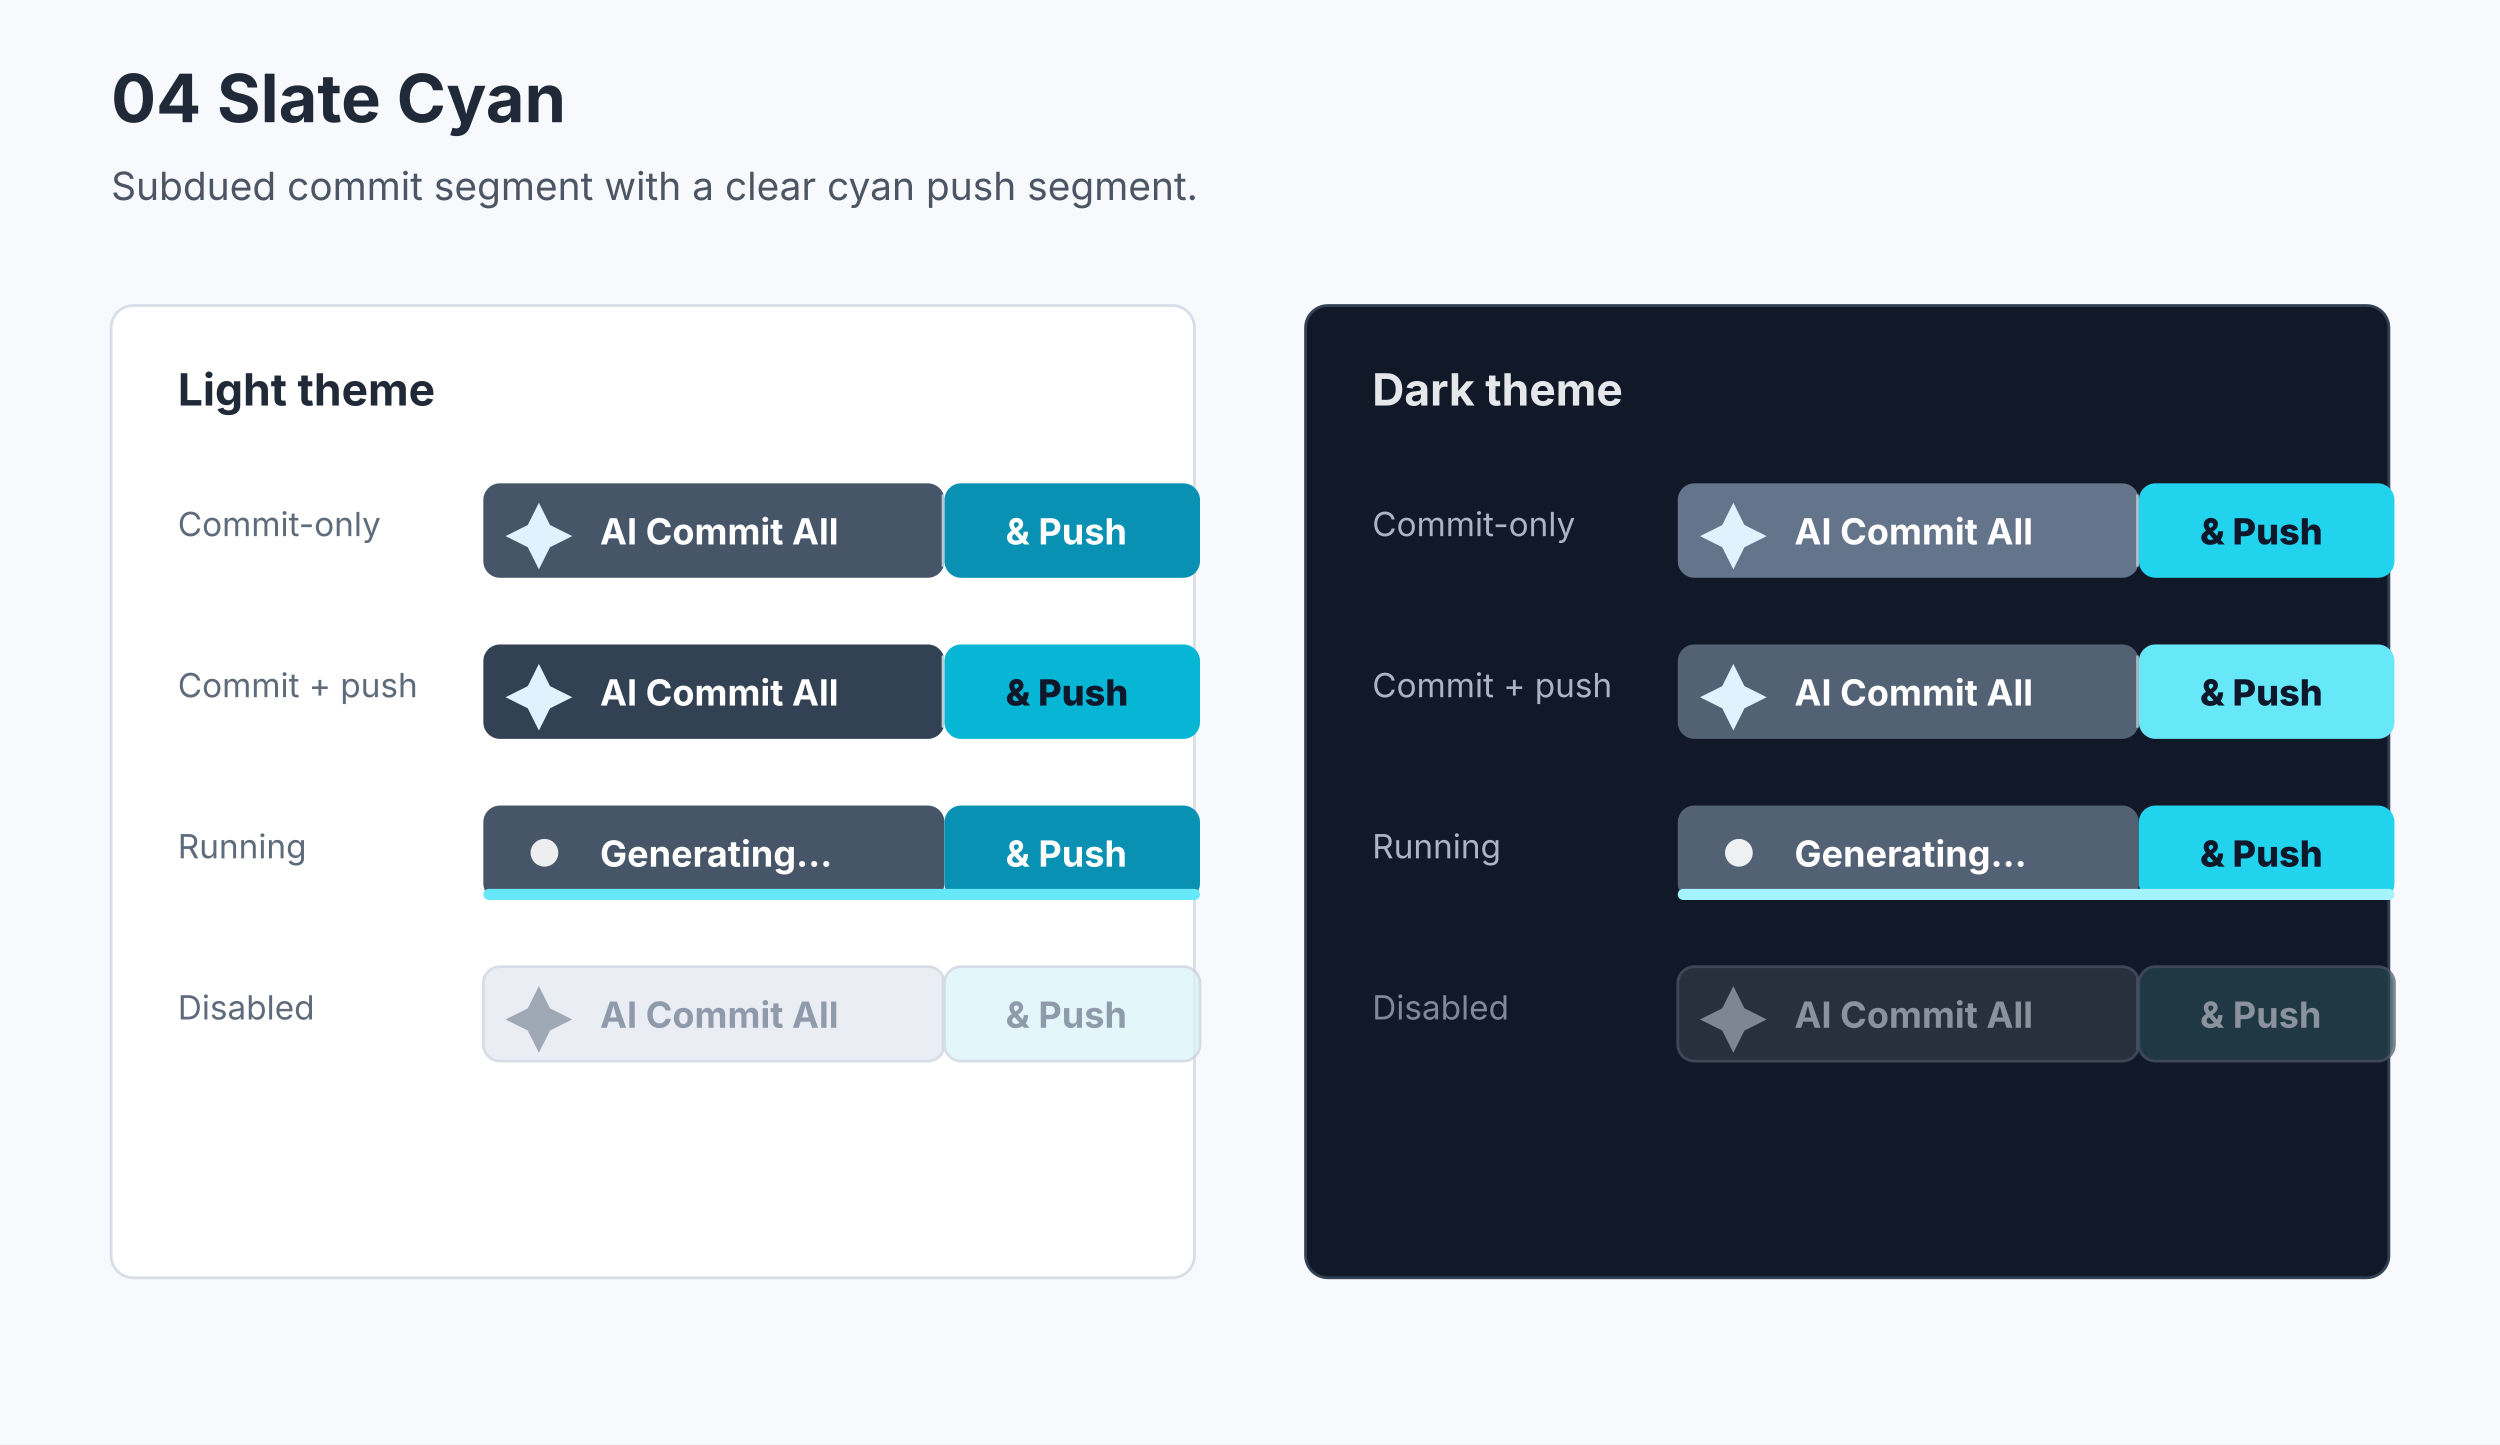
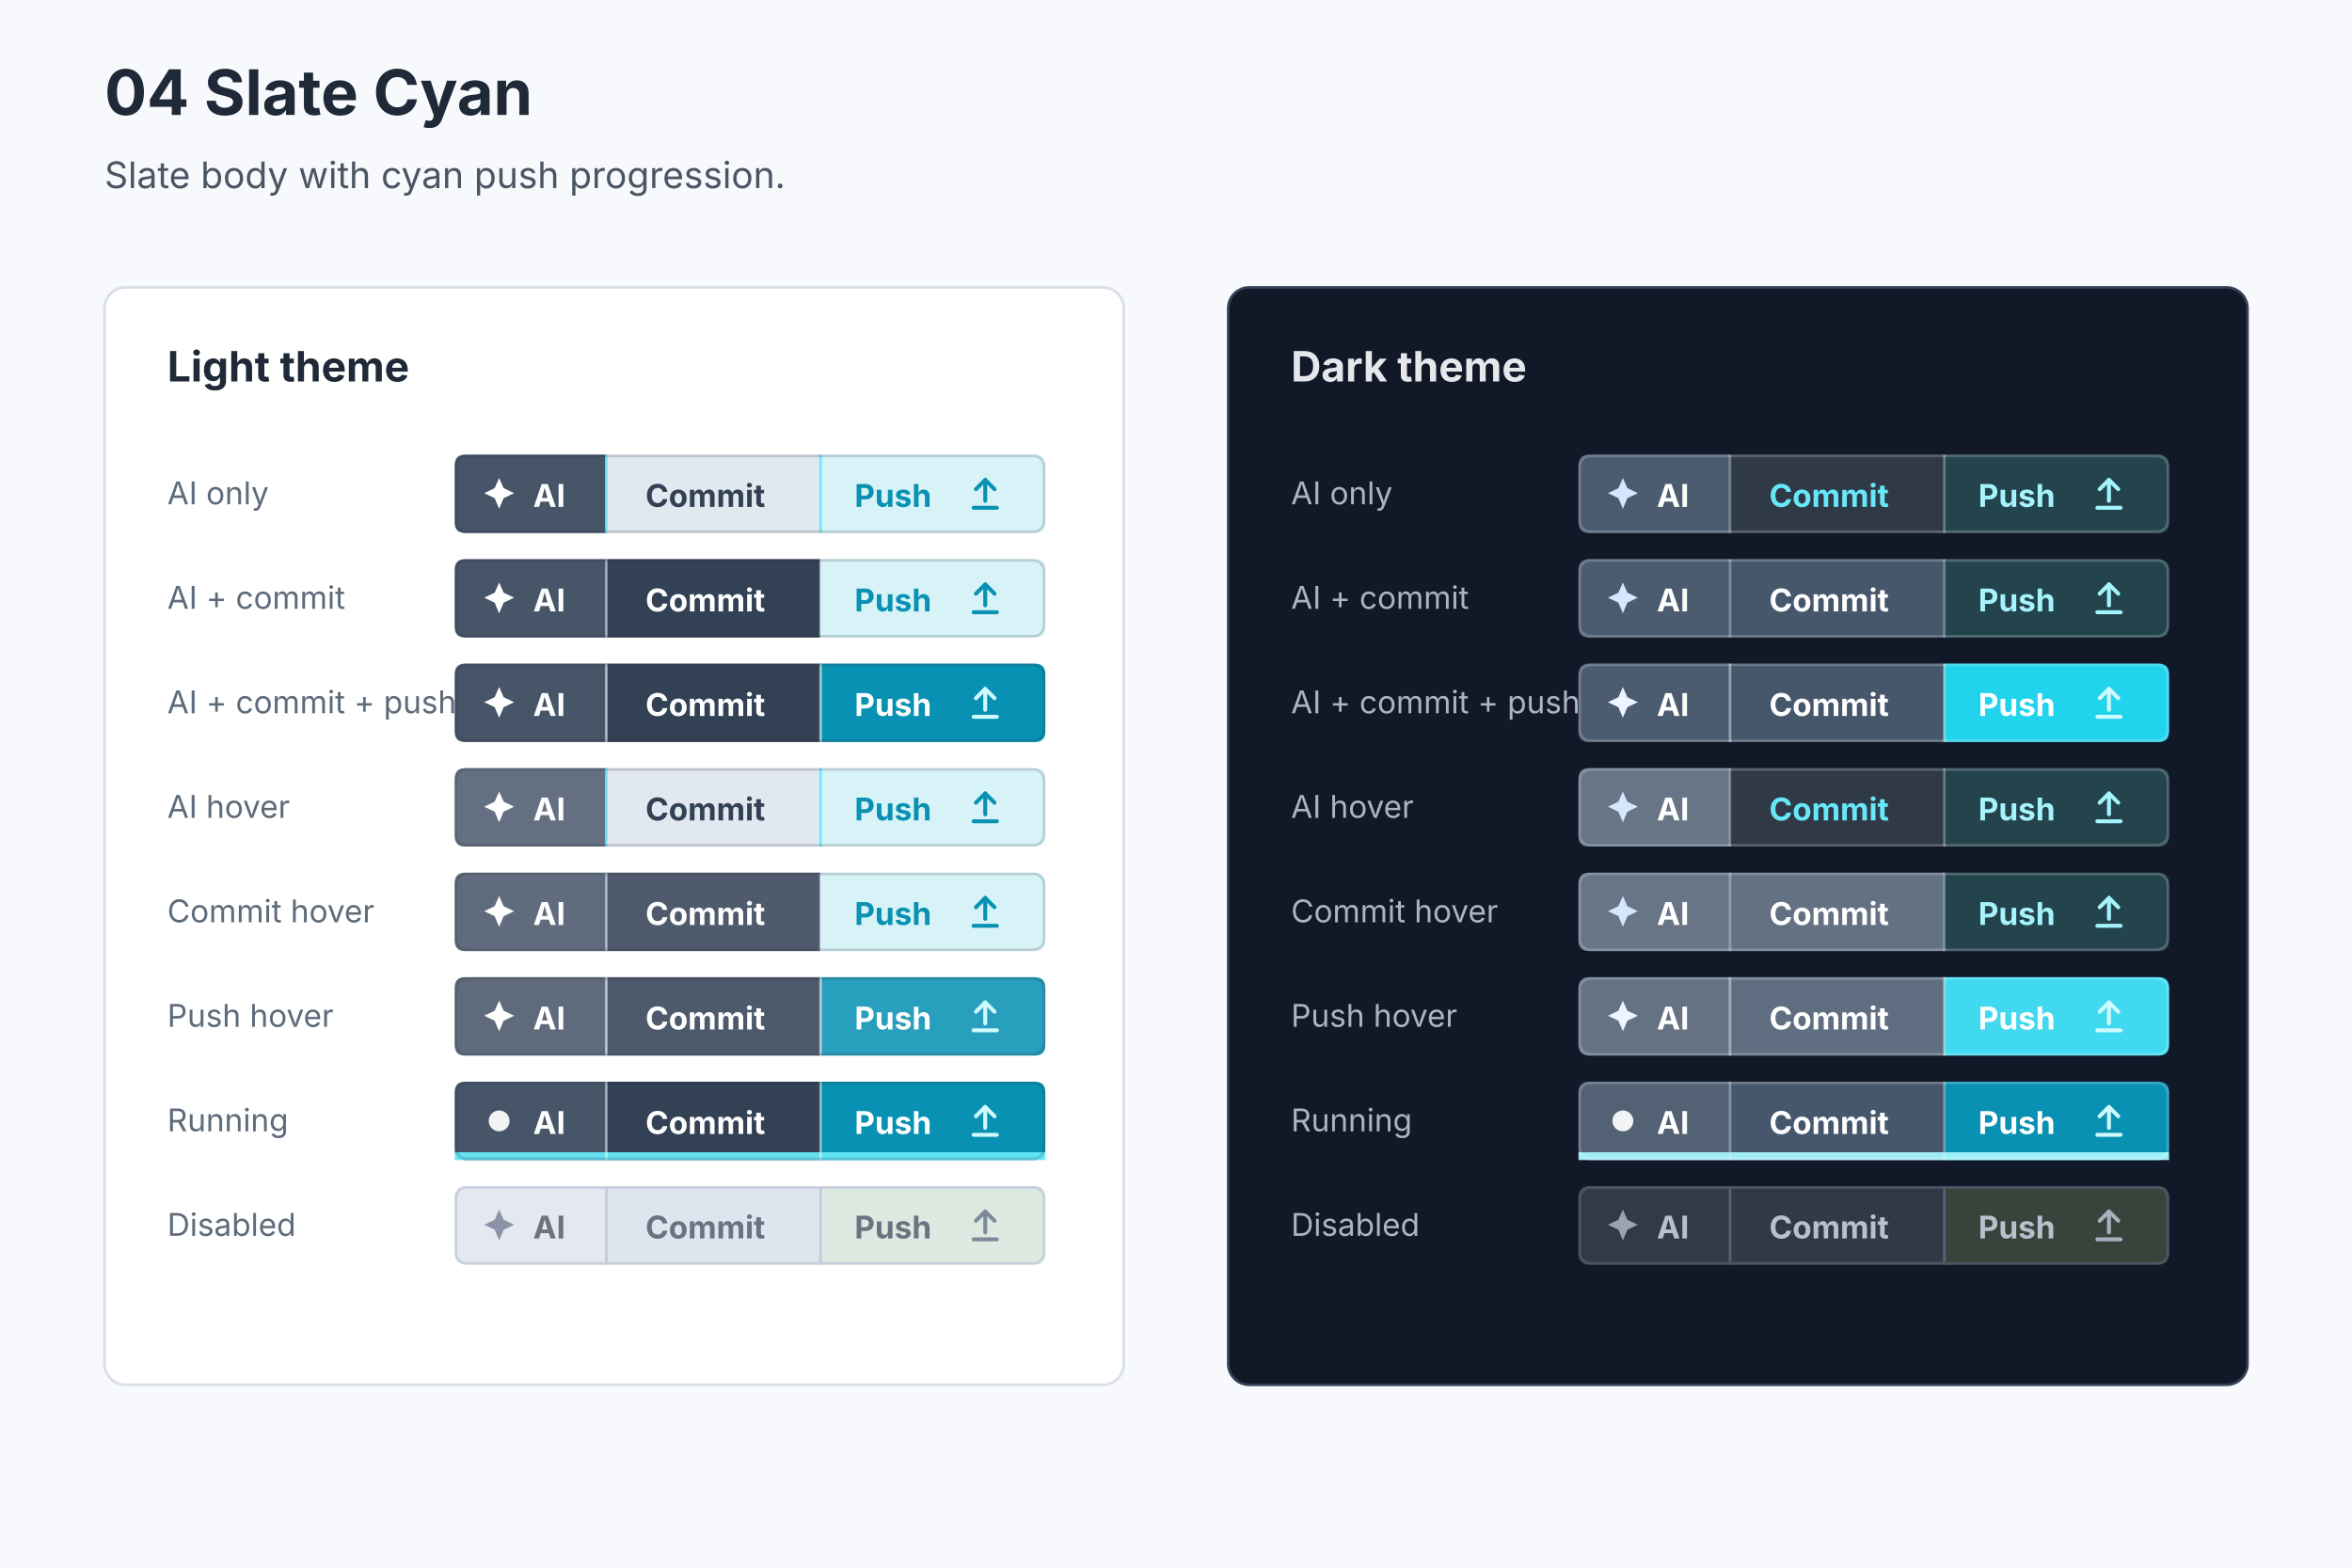
- <svg xmlns="http://www.w3.org/2000/svg" width="900" height="520" viewBox="0 0 900 520" role="img" aria-label="Slate Cyan split-button draft">
-   <rect width="900" height="520" fill="#F7F9FC" />
+ <svg xmlns="http://www.w3.org/2000/svg" width="900" height="600" viewBox="0 0 900 600" role="img" aria-label="Slate Cyan three-section control draft">
+   <defs>
+     <symbol id="ai-mark" viewBox="0 0 22 22">
+       <path fill="currentColor" d="M11 1.5l2.7 6.1 6.3 3-6.3 3L11 20l-2.7-6.4-6.3-3 6.3-3z" />
+     </symbol>
+     <symbol id="push-mark" viewBox="0 0 18 18">
+       <path d="M9 3v9" fill="none" stroke="currentColor" stroke-width="1.7" stroke-linecap="round" />
+       <path d="M5 7l4-4 4 4" fill="none" stroke="currentColor" stroke-width="1.7" stroke-linecap="round" stroke-linejoin="round" />
+       <path d="M4 15h10" fill="none" stroke="currentColor" stroke-width="1.7" stroke-linecap="round" />
+     </symbol>
+   </defs>
+   <rect width="900" height="600" fill="#F7F9FC" />
  <text x="40" y="44" font-family="Inter, Arial, sans-serif" font-size="24" font-weight="700" fill="#1F2937">04 Slate Cyan</text>
-   <text x="40" y="72" font-family="Inter, Arial, sans-serif" font-size="14" fill="#4B5563">Subdued commit segment with a clear cyan push segment.</text>
+   <text x="40" y="72" font-family="Inter, Arial, sans-serif" font-size="14" fill="#4B5563">Slate body with cyan push
+         progression.
+     </text>
  <g transform="translate(40 110)">
-     <rect width="390" height="350" rx="8" fill="#FFFFFF" stroke="#D8DEE8" />
+     <rect width="390" height="420" rx="8" fill="#FFFFFF" stroke="#D8DEE8" />
    <text x="24" y="36" font-family="Inter, Arial, sans-serif" font-size="16" font-weight="700" fill="#1F2937">Light theme</text>
    <g transform="translate(24 64)">
-       <text x="0" y="19" font-family="Inter, Arial, sans-serif" font-size="12" fill="#5E6B7A">Commit-only</text>
-       <g transform="translate(110 0)">
-         <rect x="0" y="0" width="166" height="34" rx="6" fill="#475569" />
-         <rect x="166" y="0" width="92" height="34" rx="6" fill="#0891B2" />
-         <rect x="165" y="4" width="1" height="26" fill="#E0F2FE" opacity=".72" />
-         <path fill="#E0F2FE" d="M20 7l4 8 8 4-8 4-4 8-4-8-8-4 8-4z" />
-         <text x="42" y="22" font-family="Inter, Arial, sans-serif" font-size="13" font-weight="700" fill="#FFFFFF">AI Commit All</text>
-         <text x="188" y="22" font-family="Inter, Arial, sans-serif" font-size="13" font-weight="700" fill="#FFFFFF">&amp; Push</text>
-       </g>
-     </g>
-     <g transform="translate(24 122)">
-       <text x="0" y="19" font-family="Inter, Arial, sans-serif" font-size="12" fill="#5E6B7A">Commit + push</text>
-       <g transform="translate(110 0)">
-         <rect x="0" y="0" width="166" height="34" rx="6" fill="#334155" />
-         <rect x="166" y="0" width="92" height="34" rx="6" fill="#06B6D4" />
-         <rect x="165" y="4" width="1" height="26" fill="#ECFEFF" opacity=".75" />
-         <path fill="#E0F2FE" d="M20 7l4 8 8 4-8 4-4 8-4-8-8-4 8-4z" />
-         <text x="42" y="22" font-family="Inter, Arial, sans-serif" font-size="13" font-weight="700" fill="#FFFFFF">AI Commit All</text>
-         <text x="188" y="22" font-family="Inter, Arial, sans-serif" font-size="13" font-weight="800" fill="#0F172A">&amp; Push</text>
-       </g>
-     </g>
-     <g transform="translate(24 180)">
+       <text x="0" y="19" font-family="Inter, Arial, sans-serif" font-size="12" fill="#5E6B7A">AI only</text>
+       <g transform="translate(110 0)">
+         <rect width="226" height="30" rx="4" fill="#EDF2FB" />
+         <path d="M4 0H58V30H4Q0 30 0 26V4Q0 0 4 0Z" fill="#475569" />
+         <rect x="58" width="82" height="30" fill="#E2E8F0" />
+         <path d="M140 0H222Q226 0 226 4V26Q226 30 222 30H140Z" fill="#D8F3F8" />
+         <path d="M58 0v30M140 0v30" stroke="#67E8F9" opacity=".9" />
+         <use href="#ai-mark" x="10" y="8" width="14" height="14" color="#FFFFFF" />
+         <text x="30" y="20" font-family="Inter, Arial, sans-serif" font-size="12" font-weight="700" fill="#FFFFFF">AI
+                 </text>
+         <text x="73" y="20" font-family="Inter, Arial, sans-serif" font-size="12" font-weight="700" fill="#334155">Commit
+                 </text>
+         <text x="153" y="20" font-family="Inter, Arial, sans-serif" font-size="12" font-weight="700" fill="#0891B2">Push
+                 </text>
+         <use href="#push-mark" x="194" y="7" width="18" height="16" color="#0891B2" />
+         <rect x=".5" y=".5" width="225" height="29" rx="4" fill="none" stroke="#1F2937" opacity=".18" />
+       </g>
+     </g>
+     <g transform="translate(24 104)">
+       <text x="0" y="19" font-family="Inter, Arial, sans-serif" font-size="12" fill="#5E6B7A">AI + commit</text>
+       <g transform="translate(110 0)">
+         <rect width="226" height="30" rx="4" fill="#EDF2FB" />
+         <path d="M4 0H58V30H4Q0 30 0 26V4Q0 0 4 0Z" fill="#475569" />
+         <rect x="58" width="82" height="30" fill="#334155" />
+         <path d="M140 0H222Q226 0 226 4V26Q226 30 222 30H140Z" fill="#D8F3F8" />
+         <path d="M58 0v30M140 0v30" stroke="#DDE8FF" opacity=".55" />
+         <use href="#ai-mark" x="10" y="8" width="14" height="14" color="#FFFFFF" />
+         <text x="30" y="20" font-family="Inter, Arial, sans-serif" font-size="12" font-weight="700" fill="#FFFFFF">AI
+                 </text>
+         <text x="73" y="20" font-family="Inter, Arial, sans-serif" font-size="12" font-weight="700" fill="#FFFFFF">Commit
+                 </text>
+         <text x="153" y="20" font-family="Inter, Arial, sans-serif" font-size="12" font-weight="700" fill="#0891B2">Push
+                 </text>
+         <use href="#push-mark" x="194" y="7" width="18" height="16" color="#0891B2" />
+         <rect x=".5" y=".5" width="225" height="29" rx="4" fill="none" stroke="#1F2937" opacity=".18" />
+       </g>
+     </g>
+     <g transform="translate(24 144)">
+       <text x="0" y="19" font-family="Inter, Arial, sans-serif" font-size="12" fill="#5E6B7A">AI + commit + push
+             </text>
+       <g transform="translate(110 0)">
+         <rect width="226" height="30" rx="4" fill="#EDF2FB" />
+         <path d="M4 0H58V30H4Q0 30 0 26V4Q0 0 4 0Z" fill="#475569" />
+         <rect x="58" width="82" height="30" fill="#334155" />
+         <path d="M140 0H222Q226 0 226 4V26Q226 30 222 30H140Z" fill="#0891B2" />
+         <path d="M58 0v30M140 0v30" stroke="#E9FFF3" opacity=".58" />
+         <use href="#ai-mark" x="10" y="8" width="14" height="14" color="#FFFFFF" />
+         <text x="30" y="20" font-family="Inter, Arial, sans-serif" font-size="12" font-weight="700" fill="#FFFFFF">AI
+                 </text>
+         <text x="73" y="20" font-family="Inter, Arial, sans-serif" font-size="12" font-weight="700" fill="#FFFFFF">Commit
+                 </text>
+         <text x="153" y="20" font-family="Inter, Arial, sans-serif" font-size="12" font-weight="700" fill="#FFFFFF">Push
+                 </text>
+         <use href="#push-mark" x="194" y="7" width="18" height="16" color="#CFFAFE" />
+         <rect x=".5" y=".5" width="225" height="29" rx="4" fill="none" stroke="#1F2937" opacity=".18" />
+       </g>
+     </g>
+     <g transform="translate(24 184)">
+       <text x="0" y="19" font-family="Inter, Arial, sans-serif" font-size="12" fill="#5E6B7A">AI hover</text>
+       <g transform="translate(110 0)">
+         <rect width="226" height="30" rx="4" fill="#EDF2FB" />
+         <path d="M4 0H58V30H4Q0 30 0 26V4Q0 0 4 0Z" fill="#475569" />
+         <rect x="58" width="82" height="30" fill="#E2E8F0" />
+         <path d="M140 0H222Q226 0 226 4V26Q226 30 222 30H140Z" fill="#D8F3F8" />
+         <path d="M4 0H58V30H4Q0 30 0 26V4Q0 0 4 0Z" fill="#FFFFFF" opacity=".16" />
+         <path d="M58 0v30M140 0v30" stroke="#67E8F9" opacity=".9" />
+         <use href="#ai-mark" x="10" y="8" width="14" height="14" color="#FFFFFF" />
+         <text x="30" y="20" font-family="Inter, Arial, sans-serif" font-size="12" font-weight="700" fill="#FFFFFF">AI
+                 </text>
+         <text x="73" y="20" font-family="Inter, Arial, sans-serif" font-size="12" font-weight="700" fill="#334155">Commit
+                 </text>
+         <text x="153" y="20" font-family="Inter, Arial, sans-serif" font-size="12" font-weight="700" fill="#0891B2">Push
+                 </text>
+         <use href="#push-mark" x="194" y="7" width="18" height="16" color="#0891B2" />
+         <rect x=".5" y=".5" width="225" height="29" rx="4" fill="none" stroke="#1F2937" opacity=".18" />
+       </g>
+     </g>
+     <g transform="translate(24 224)">
+       <text x="0" y="19" font-family="Inter, Arial, sans-serif" font-size="12" fill="#5E6B7A">Commit hover</text>
+       <g transform="translate(110 0)">
+         <rect width="226" height="30" rx="4" fill="#EDF2FB" />
+         <path d="M4 0H58V30H4Q0 30 0 26V4Q0 0 4 0Z" fill="#475569" />
+         <rect x="58" width="82" height="30" fill="#334155" />
+         <path d="M140 0H222Q226 0 226 4V26Q226 30 222 30H140Z" fill="#D8F3F8" />
+         <path d="M4 0H140V30H4Q0 30 0 26V4Q0 0 4 0Z" fill="#FFFFFF" opacity=".14" />
+         <path d="M58 0v30M140 0v30" stroke="#DDE8FF" opacity=".55" />
+         <use href="#ai-mark" x="10" y="8" width="14" height="14" color="#FFFFFF" />
+         <text x="30" y="20" font-family="Inter, Arial, sans-serif" font-size="12" font-weight="700" fill="#FFFFFF">AI
+                 </text>
+         <text x="73" y="20" font-family="Inter, Arial, sans-serif" font-size="12" font-weight="700" fill="#FFFFFF">Commit
+                 </text>
+         <text x="153" y="20" font-family="Inter, Arial, sans-serif" font-size="12" font-weight="700" fill="#0891B2">Push
+                 </text>
+         <use href="#push-mark" x="194" y="7" width="18" height="16" color="#0891B2" />
+         <rect x=".5" y=".5" width="225" height="29" rx="4" fill="none" stroke="#1F2937" opacity=".18" />
+       </g>
+     </g>
+     <g transform="translate(24 264)">
+       <text x="0" y="19" font-family="Inter, Arial, sans-serif" font-size="12" fill="#5E6B7A">Push hover</text>
+       <g transform="translate(110 0)">
+         <rect width="226" height="30" rx="4" fill="#EDF2FB" />
+         <path d="M4 0H58V30H4Q0 30 0 26V4Q0 0 4 0Z" fill="#475569" />
+         <rect x="58" width="82" height="30" fill="#334155" />
+         <path d="M140 0H222Q226 0 226 4V26Q226 30 222 30H140Z" fill="#0891B2" />
+         <rect width="226" height="30" rx="4" fill="#FFFFFF" opacity=".13" />
+         <path d="M58 0v30M140 0v30" stroke="#E9FFF3" opacity=".58" />
+         <use href="#ai-mark" x="10" y="8" width="14" height="14" color="#FFFFFF" />
+         <text x="30" y="20" font-family="Inter, Arial, sans-serif" font-size="12" font-weight="700" fill="#FFFFFF">AI
+                 </text>
+         <text x="73" y="20" font-family="Inter, Arial, sans-serif" font-size="12" font-weight="700" fill="#FFFFFF">Commit
+                 </text>
+         <text x="153" y="20" font-family="Inter, Arial, sans-serif" font-size="12" font-weight="700" fill="#FFFFFF">Push
+                 </text>
+         <use href="#push-mark" x="194" y="7" width="18" height="16" color="#CFFAFE" />
+         <rect x=".5" y=".5" width="225" height="29" rx="4" fill="none" stroke="#1F2937" opacity=".18" />
+       </g>
+     </g>
+     <g transform="translate(24 304)">
      <text x="0" y="19" font-family="Inter, Arial, sans-serif" font-size="12" fill="#5E6B7A">Running</text>
      <g transform="translate(110 0)">
-         <rect x="0" y="0" width="166" height="34" rx="6" fill="#475569" />
-         <rect x="166" y="0" width="92" height="34" rx="6" fill="#0891B2" />
-         <rect x="0" y="30" width="258" height="4" rx="2" fill="#67E8F9" />
-         <circle cx="22" cy="17" r="5" fill="#FFFFFF" opacity=".9" />
-         <text x="42" y="22" font-family="Inter, Arial, sans-serif" font-size="13" font-weight="700" fill="#FFFFFF">Generating...</text>
-         <text x="188" y="22" font-family="Inter, Arial, sans-serif" font-size="13" font-weight="700" fill="#FFFFFF">&amp; Push</text>
-       </g>
-     </g>
-     <g transform="translate(24 238)">
+         <rect width="226" height="30" rx="4" fill="#EDF2FB" />
+         <path d="M4 0H58V30H4Q0 30 0 26V4Q0 0 4 0Z" fill="#475569" />
+         <rect x="58" width="82" height="30" fill="#334155" />
+         <path d="M140 0H222Q226 0 226 4V26Q226 30 222 30H140Z" fill="#0891B2" />
+         <rect x="0" y="27" width="226" height="3" fill="#67E8F9" opacity=".95" />
+         <path d="M58 0v30M140 0v30" stroke="#E9FFF3" opacity=".50" />
+         <circle cx="17" cy="15" r="4" fill="#FFFFFF" opacity=".92" />
+         <text x="30" y="20" font-family="Inter, Arial, sans-serif" font-size="12" font-weight="700" fill="#FFFFFF">AI
+                 </text>
+         <text x="73" y="20" font-family="Inter, Arial, sans-serif" font-size="12" font-weight="700" fill="#FFFFFF">Commit
+                 </text>
+         <text x="153" y="20" font-family="Inter, Arial, sans-serif" font-size="12" font-weight="700" fill="#FFFFFF">Push
+                 </text>
+         <use href="#push-mark" x="194" y="7" width="18" height="16" color="#CFFAFE" />
+         <rect x=".5" y=".5" width="225" height="29" rx="4" fill="none" stroke="#1F2937" opacity=".18" />
+       </g>
+     </g>
+     <g transform="translate(24 344)">
      <text x="0" y="19" font-family="Inter, Arial, sans-serif" font-size="12" fill="#5E6B7A">Disabled</text>
-       <g transform="translate(110 0)" opacity=".72">
-         <rect x="0" y="0" width="166" height="34" rx="6" fill="#E2E8F0" stroke="#C8D0DD" />
-         <rect x="166" y="0" width="92" height="34" rx="6" fill="#D8F3F8" stroke="#C8D0DD" />
-         <rect x="165" y="4" width="1" height="26" fill="#C3CBD8" />
-         <path fill="#7A8698" d="M20 7l4 8 8 4-8 4-4 8-4-8-8-4 8-4z" />
-         <text x="42" y="22" font-family="Inter, Arial, sans-serif" font-size="13" font-weight="700" fill="#64748B">AI Commit All</text>
-         <text x="188" y="22" font-family="Inter, Arial, sans-serif" font-size="13" font-weight="700" fill="#64748B">&amp; Push</text>
+       <g transform="translate(110 0)">
+         <rect width="226" height="30" rx="4" fill="#E4E8F0" />
+         <path d="M4 0H58V30H4Q0 30 0 26V4Q0 0 4 0Z" fill="#E4E8F0" />
+         <rect x="58" width="82" height="30" fill="#DFE5EF" />
+         <path d="M140 0H222Q226 0 226 4V26Q226 30 222 30H140Z" fill="#DCEAE2" />
+         <path d="M58 0v30M140 0v30" stroke="#C3CBD8" />
+         <use href="#ai-mark" x="10" y="8" width="14" height="14" color="#8A94A6" />
+         <text x="30" y="20" font-family="Inter, Arial, sans-serif" font-size="12" font-weight="700" fill="#6B7280">AI
+                 </text>
+         <text x="73" y="20" font-family="Inter, Arial, sans-serif" font-size="12" font-weight="700" fill="#6B7280">Commit
+                 </text>
+         <text x="153" y="20" font-family="Inter, Arial, sans-serif" font-size="12" font-weight="700" fill="#6B7280">Push
+                 </text>
+         <use href="#push-mark" x="194" y="7" width="18" height="16" color="#7E8A9A" />
+         <rect x=".5" y=".5" width="225" height="29" rx="4" fill="none" stroke="#C8D0DD" />
      </g>
    </g>
  </g>
  <g transform="translate(470 110)">
-     <rect width="390" height="350" rx="8" fill="#111827" stroke="#334155" />
+     <rect width="390" height="420" rx="8" fill="#111827" stroke="#334155" />
    <text x="24" y="36" font-family="Inter, Arial, sans-serif" font-size="16" font-weight="700" fill="#E5E7EB">Dark theme</text>
    <g transform="translate(24 64)">
-       <text x="0" y="19" font-family="Inter, Arial, sans-serif" font-size="12" fill="#AAB4C2">Commit-only</text>
-       <g transform="translate(110 0)">
-         <rect x="0" y="0" width="166" height="34" rx="6" fill="#64748B" />
-         <rect x="166" y="0" width="92" height="34" rx="6" fill="#22D3EE" />
-         <rect x="165" y="4" width="1" height="26" fill="#ECFEFF" opacity=".55" />
-         <path fill="#E0F2FE" d="M20 7l4 8 8 4-8 4-4 8-4-8-8-4 8-4z" />
-         <text x="42" y="22" font-family="Inter, Arial, sans-serif" font-size="13" font-weight="700" fill="#FFFFFF">AI Commit All</text>
-         <text x="188" y="22" font-family="Inter, Arial, sans-serif" font-size="13" font-weight="800" fill="#0F172A">&amp; Push</text>
-       </g>
-     </g>
-     <g transform="translate(24 122)">
-       <text x="0" y="19" font-family="Inter, Arial, sans-serif" font-size="12" fill="#AAB4C2">Commit + push</text>
-       <g transform="translate(110 0)">
-         <rect x="0" y="0" width="166" height="34" rx="6" fill="#526174" />
-         <rect x="166" y="0" width="92" height="34" rx="6" fill="#67E8F9" />
-         <rect x="165" y="4" width="1" height="26" fill="#ECFEFF" opacity=".55" />
-         <path fill="#E0F2FE" d="M20 7l4 8 8 4-8 4-4 8-4-8-8-4 8-4z" />
-         <text x="42" y="22" font-family="Inter, Arial, sans-serif" font-size="13" font-weight="700" fill="#FFFFFF">AI Commit All</text>
-         <text x="188" y="22" font-family="Inter, Arial, sans-serif" font-size="13" font-weight="800" fill="#0F172A">&amp; Push</text>
-       </g>
-     </g>
-     <g transform="translate(24 180)">
+       <text x="0" y="19" font-family="Inter, Arial, sans-serif" font-size="12" fill="#AAB4C2">AI only</text>
+       <g transform="translate(110 0)">
+         <rect width="226" height="30" rx="4" fill="#2B3340" />
+         <path d="M4 0H58V30H4Q0 30 0 26V4Q0 0 4 0Z" fill="#4B5B70" />
+         <rect x="58" width="82" height="30" fill="#303946" />
+         <path d="M140 0H222Q226 0 226 4V26Q226 30 222 30H140Z" fill="#24444D" />
+         <path d="M58 0v30M140 0v30" stroke="#DBEAFE" opacity=".35" />
+         <use href="#ai-mark" x="10" y="8" width="14" height="14" color="#D7E6FF" />
+         <text x="30" y="20" font-family="Inter, Arial, sans-serif" font-size="12" font-weight="700" fill="#FFFFFF">AI
+                 </text>
+         <text x="73" y="20" font-family="Inter, Arial, sans-serif" font-size="12" font-weight="700" fill="#67E8F9">Commit
+                 </text>
+         <text x="153" y="20" font-family="Inter, Arial, sans-serif" font-size="12" font-weight="700" fill="#A5F3FC">Push
+                 </text>
+         <use href="#push-mark" x="194" y="7" width="18" height="16" color="#A5F3FC" />
+         <rect x=".5" y=".5" width="225" height="29" rx="4" fill="none" stroke="#FFFFFF" opacity=".20" />
+       </g>
+     </g>
+     <g transform="translate(24 104)">
+       <text x="0" y="19" font-family="Inter, Arial, sans-serif" font-size="12" fill="#AAB4C2">AI + commit</text>
+       <g transform="translate(110 0)">
+         <rect width="226" height="30" rx="4" fill="#2B3340" />
+         <path d="M4 0H58V30H4Q0 30 0 26V4Q0 0 4 0Z" fill="#4B5B70" />
+         <rect x="58" width="82" height="30" fill="#46576C" />
+         <path d="M140 0H222Q226 0 226 4V26Q226 30 222 30H140Z" fill="#24444D" />
+         <path d="M58 0v30M140 0v30" stroke="#DBEAFE" opacity=".35" />
+         <use href="#ai-mark" x="10" y="8" width="14" height="14" color="#D7E6FF" />
+         <text x="30" y="20" font-family="Inter, Arial, sans-serif" font-size="12" font-weight="700" fill="#FFFFFF">AI
+                 </text>
+         <text x="73" y="20" font-family="Inter, Arial, sans-serif" font-size="12" font-weight="700" fill="#FFFFFF">Commit
+                 </text>
+         <text x="153" y="20" font-family="Inter, Arial, sans-serif" font-size="12" font-weight="700" fill="#A5F3FC">Push
+                 </text>
+         <use href="#push-mark" x="194" y="7" width="18" height="16" color="#A5F3FC" />
+         <rect x=".5" y=".5" width="225" height="29" rx="4" fill="none" stroke="#FFFFFF" opacity=".20" />
+       </g>
+     </g>
+     <g transform="translate(24 144)">
+       <text x="0" y="19" font-family="Inter, Arial, sans-serif" font-size="12" fill="#AAB4C2">AI + commit + push
+             </text>
+       <g transform="translate(110 0)">
+         <rect width="226" height="30" rx="4" fill="#2B3340" />
+         <path d="M4 0H58V30H4Q0 30 0 26V4Q0 0 4 0Z" fill="#4B5B70" />
+         <rect x="58" width="82" height="30" fill="#46576C" />
+         <path d="M140 0H222Q226 0 226 4V26Q226 30 222 30H140Z" fill="#22D3EE" />
+         <path d="M58 0v30M140 0v30" stroke="#E9FFF3" opacity=".45" />
+         <use href="#ai-mark" x="10" y="8" width="14" height="14" color="#EEF4FF" />
+         <text x="30" y="20" font-family="Inter, Arial, sans-serif" font-size="12" font-weight="700" fill="#FFFFFF">AI
+                 </text>
+         <text x="73" y="20" font-family="Inter, Arial, sans-serif" font-size="12" font-weight="700" fill="#FFFFFF">Commit
+                 </text>
+         <text x="153" y="20" font-family="Inter, Arial, sans-serif" font-size="12" font-weight="700" fill="#FFFFFF">Push
+                 </text>
+         <use href="#push-mark" x="194" y="7" width="18" height="16" color="#CFFAFE" />
+         <rect x=".5" y=".5" width="225" height="29" rx="4" fill="none" stroke="#FFFFFF" opacity=".20" />
+       </g>
+     </g>
+     <g transform="translate(24 184)">
+       <text x="0" y="19" font-family="Inter, Arial, sans-serif" font-size="12" fill="#AAB4C2">AI hover</text>
+       <g transform="translate(110 0)">
+         <rect width="226" height="30" rx="4" fill="#2B3340" />
+         <path d="M4 0H58V30H4Q0 30 0 26V4Q0 0 4 0Z" fill="#4B5B70" />
+         <rect x="58" width="82" height="30" fill="#303946" />
+         <path d="M140 0H222Q226 0 226 4V26Q226 30 222 30H140Z" fill="#24444D" />
+         <path d="M4 0H58V30H4Q0 30 0 26V4Q0 0 4 0Z" fill="#FFFFFF" opacity=".16" />
+         <path d="M58 0v30M140 0v30" stroke="#DBEAFE" opacity=".35" />
+         <use href="#ai-mark" x="10" y="8" width="14" height="14" color="#D7E6FF" />
+         <text x="30" y="20" font-family="Inter, Arial, sans-serif" font-size="12" font-weight="700" fill="#FFFFFF">AI
+                 </text>
+         <text x="73" y="20" font-family="Inter, Arial, sans-serif" font-size="12" font-weight="700" fill="#67E8F9">Commit
+                 </text>
+         <text x="153" y="20" font-family="Inter, Arial, sans-serif" font-size="12" font-weight="700" fill="#A5F3FC">Push
+                 </text>
+         <use href="#push-mark" x="194" y="7" width="18" height="16" color="#A5F3FC" />
+         <rect x=".5" y=".5" width="225" height="29" rx="4" fill="none" stroke="#FFFFFF" opacity=".20" />
+       </g>
+     </g>
+     <g transform="translate(24 224)">
+       <text x="0" y="19" font-family="Inter, Arial, sans-serif" font-size="12" fill="#AAB4C2">Commit hover</text>
+       <g transform="translate(110 0)">
+         <rect width="226" height="30" rx="4" fill="#2B3340" />
+         <path d="M4 0H58V30H4Q0 30 0 26V4Q0 0 4 0Z" fill="#4B5B70" />
+         <rect x="58" width="82" height="30" fill="#46576C" />
+         <path d="M140 0H222Q226 0 226 4V26Q226 30 222 30H140Z" fill="#24444D" />
+         <path d="M4 0H140V30H4Q0 30 0 26V4Q0 0 4 0Z" fill="#FFFFFF" opacity=".16" />
+         <path d="M58 0v30M140 0v30" stroke="#DBEAFE" opacity=".35" />
+         <use href="#ai-mark" x="10" y="8" width="14" height="14" color="#D7E6FF" />
+         <text x="30" y="20" font-family="Inter, Arial, sans-serif" font-size="12" font-weight="700" fill="#FFFFFF">AI
+                 </text>
+         <text x="73" y="20" font-family="Inter, Arial, sans-serif" font-size="12" font-weight="700" fill="#FFFFFF">Commit
+                 </text>
+         <text x="153" y="20" font-family="Inter, Arial, sans-serif" font-size="12" font-weight="700" fill="#A5F3FC">Push
+                 </text>
+         <use href="#push-mark" x="194" y="7" width="18" height="16" color="#A5F3FC" />
+         <rect x=".5" y=".5" width="225" height="29" rx="4" fill="none" stroke="#FFFFFF" opacity=".20" />
+       </g>
+     </g>
+     <g transform="translate(24 264)">
+       <text x="0" y="19" font-family="Inter, Arial, sans-serif" font-size="12" fill="#AAB4C2">Push hover</text>
+       <g transform="translate(110 0)">
+         <rect width="226" height="30" rx="4" fill="#2B3340" />
+         <path d="M4 0H58V30H4Q0 30 0 26V4Q0 0 4 0Z" fill="#4B5B70" />
+         <rect x="58" width="82" height="30" fill="#46576C" />
+         <path d="M140 0H222Q226 0 226 4V26Q226 30 222 30H140Z" fill="#22D3EE" />
+         <rect width="226" height="30" rx="4" fill="#FFFFFF" opacity=".14" />
+         <path d="M58 0v30M140 0v30" stroke="#E9FFF3" opacity=".45" />
+         <use href="#ai-mark" x="10" y="8" width="14" height="14" color="#EEF4FF" />
+         <text x="30" y="20" font-family="Inter, Arial, sans-serif" font-size="12" font-weight="700" fill="#FFFFFF">AI
+                 </text>
+         <text x="73" y="20" font-family="Inter, Arial, sans-serif" font-size="12" font-weight="700" fill="#FFFFFF">Commit
+                 </text>
+         <text x="153" y="20" font-family="Inter, Arial, sans-serif" font-size="12" font-weight="700" fill="#FFFFFF">Push
+                 </text>
+         <use href="#push-mark" x="194" y="7" width="18" height="16" color="#CFFAFE" />
+         <rect x=".5" y=".5" width="225" height="29" rx="4" fill="none" stroke="#FFFFFF" opacity=".20" />
+       </g>
+     </g>
+     <g transform="translate(24 304)">
      <text x="0" y="19" font-family="Inter, Arial, sans-serif" font-size="12" fill="#AAB4C2">Running</text>
      <g transform="translate(110 0)">
-         <rect x="0" y="0" width="166" height="34" rx="6" fill="#526174" />
-         <rect x="166" y="0" width="92" height="34" rx="6" fill="#22D3EE" />
-         <rect x="0" y="30" width="258" height="4" rx="2" fill="#A5F3FC" />
-         <circle cx="22" cy="17" r="5" fill="#FFFFFF" opacity=".9" />
-         <text x="42" y="22" font-family="Inter, Arial, sans-serif" font-size="13" font-weight="700" fill="#FFFFFF">Generating...</text>
-         <text x="188" y="22" font-family="Inter, Arial, sans-serif" font-size="13" font-weight="800" fill="#0F172A">&amp; Push</text>
-       </g>
-     </g>
-     <g transform="translate(24 238)" opacity=".72">
+         <rect width="226" height="30" rx="4" fill="#2B3340" />
+         <path d="M4 0H58V30H4Q0 30 0 26V4Q0 0 4 0Z" fill="#526174" />
+         <rect x="58" width="82" height="30" fill="#46576C" />
+         <path d="M140 0H222Q226 0 226 4V26Q226 30 222 30H140Z" fill="#0891B2" />
+         <rect x="0" y="27" width="226" height="3" fill="#A5F3FC" opacity=".95" />
+         <path d="M58 0v30M140 0v30" stroke="#DBEAFE" opacity=".38" />
+         <circle cx="17" cy="15" r="4" fill="#FFFFFF" opacity=".92" />
+         <text x="30" y="20" font-family="Inter, Arial, sans-serif" font-size="12" font-weight="700" fill="#FFFFFF">AI
+                 </text>
+         <text x="73" y="20" font-family="Inter, Arial, sans-serif" font-size="12" font-weight="700" fill="#FFFFFF">Commit
+                 </text>
+         <text x="153" y="20" font-family="Inter, Arial, sans-serif" font-size="12" font-weight="700" fill="#FFFFFF">Push
+                 </text>
+         <use href="#push-mark" x="194" y="7" width="18" height="16" color="#CFFAFE" />
+         <rect x=".5" y=".5" width="225" height="29" rx="4" fill="none" stroke="#FFFFFF" opacity=".20" />
+       </g>
+     </g>
+     <g transform="translate(24 344)">
      <text x="0" y="19" font-family="Inter, Arial, sans-serif" font-size="12" fill="#AAB4C2">Disabled</text>
      <g transform="translate(110 0)">
-         <rect x="0" y="0" width="166" height="34" rx="6" fill="#303946" stroke="#4E5969" />
-         <rect x="166" y="0" width="92" height="34" rx="6" fill="#24444D" stroke="#4E5969" />
-         <rect x="165" y="4" width="1" height="26" fill="#596273" />
-         <path fill="#A7B0BE" d="M20 7l4 8 8 4-8 4-4 8-4-8-8-4 8-4z" />
-         <text x="42" y="22" font-family="Inter, Arial, sans-serif" font-size="13" font-weight="700" fill="#B8C0CC">AI Commit All</text>
-         <text x="188" y="22" font-family="Inter, Arial, sans-serif" font-size="13" font-weight="700" fill="#B8C0CC">&amp; Push</text>
+         <rect width="226" height="30" rx="4" fill="#333A45" />
+         <path d="M4 0H58V30H4Q0 30 0 26V4Q0 0 4 0Z" fill="#333A45" />
+         <rect x="58" width="82" height="30" fill="#303946" />
+         <path d="M140 0H222Q226 0 226 4V26Q226 30 222 30H140Z" fill="#36443C" />
+         <path d="M58 0v30M140 0v30" stroke="#596273" />
+         <use href="#ai-mark" x="10" y="8" width="14" height="14" color="#9CA3AF" />
+         <text x="30" y="20" font-family="Inter, Arial, sans-serif" font-size="12" font-weight="700" fill="#B8C0CC">AI
+                 </text>
+         <text x="73" y="20" font-family="Inter, Arial, sans-serif" font-size="12" font-weight="700" fill="#B8C0CC">Commit
+                 </text>
+         <text x="153" y="20" font-family="Inter, Arial, sans-serif" font-size="12" font-weight="700" fill="#B8C0CC">Push
+                 </text>
+         <use href="#push-mark" x="194" y="7" width="18" height="16" color="#A7B0BE" />
+         <rect x=".5" y=".5" width="225" height="29" rx="4" fill="none" stroke="#4B5563" />
      </g>
    </g>
  </g>
</svg>
